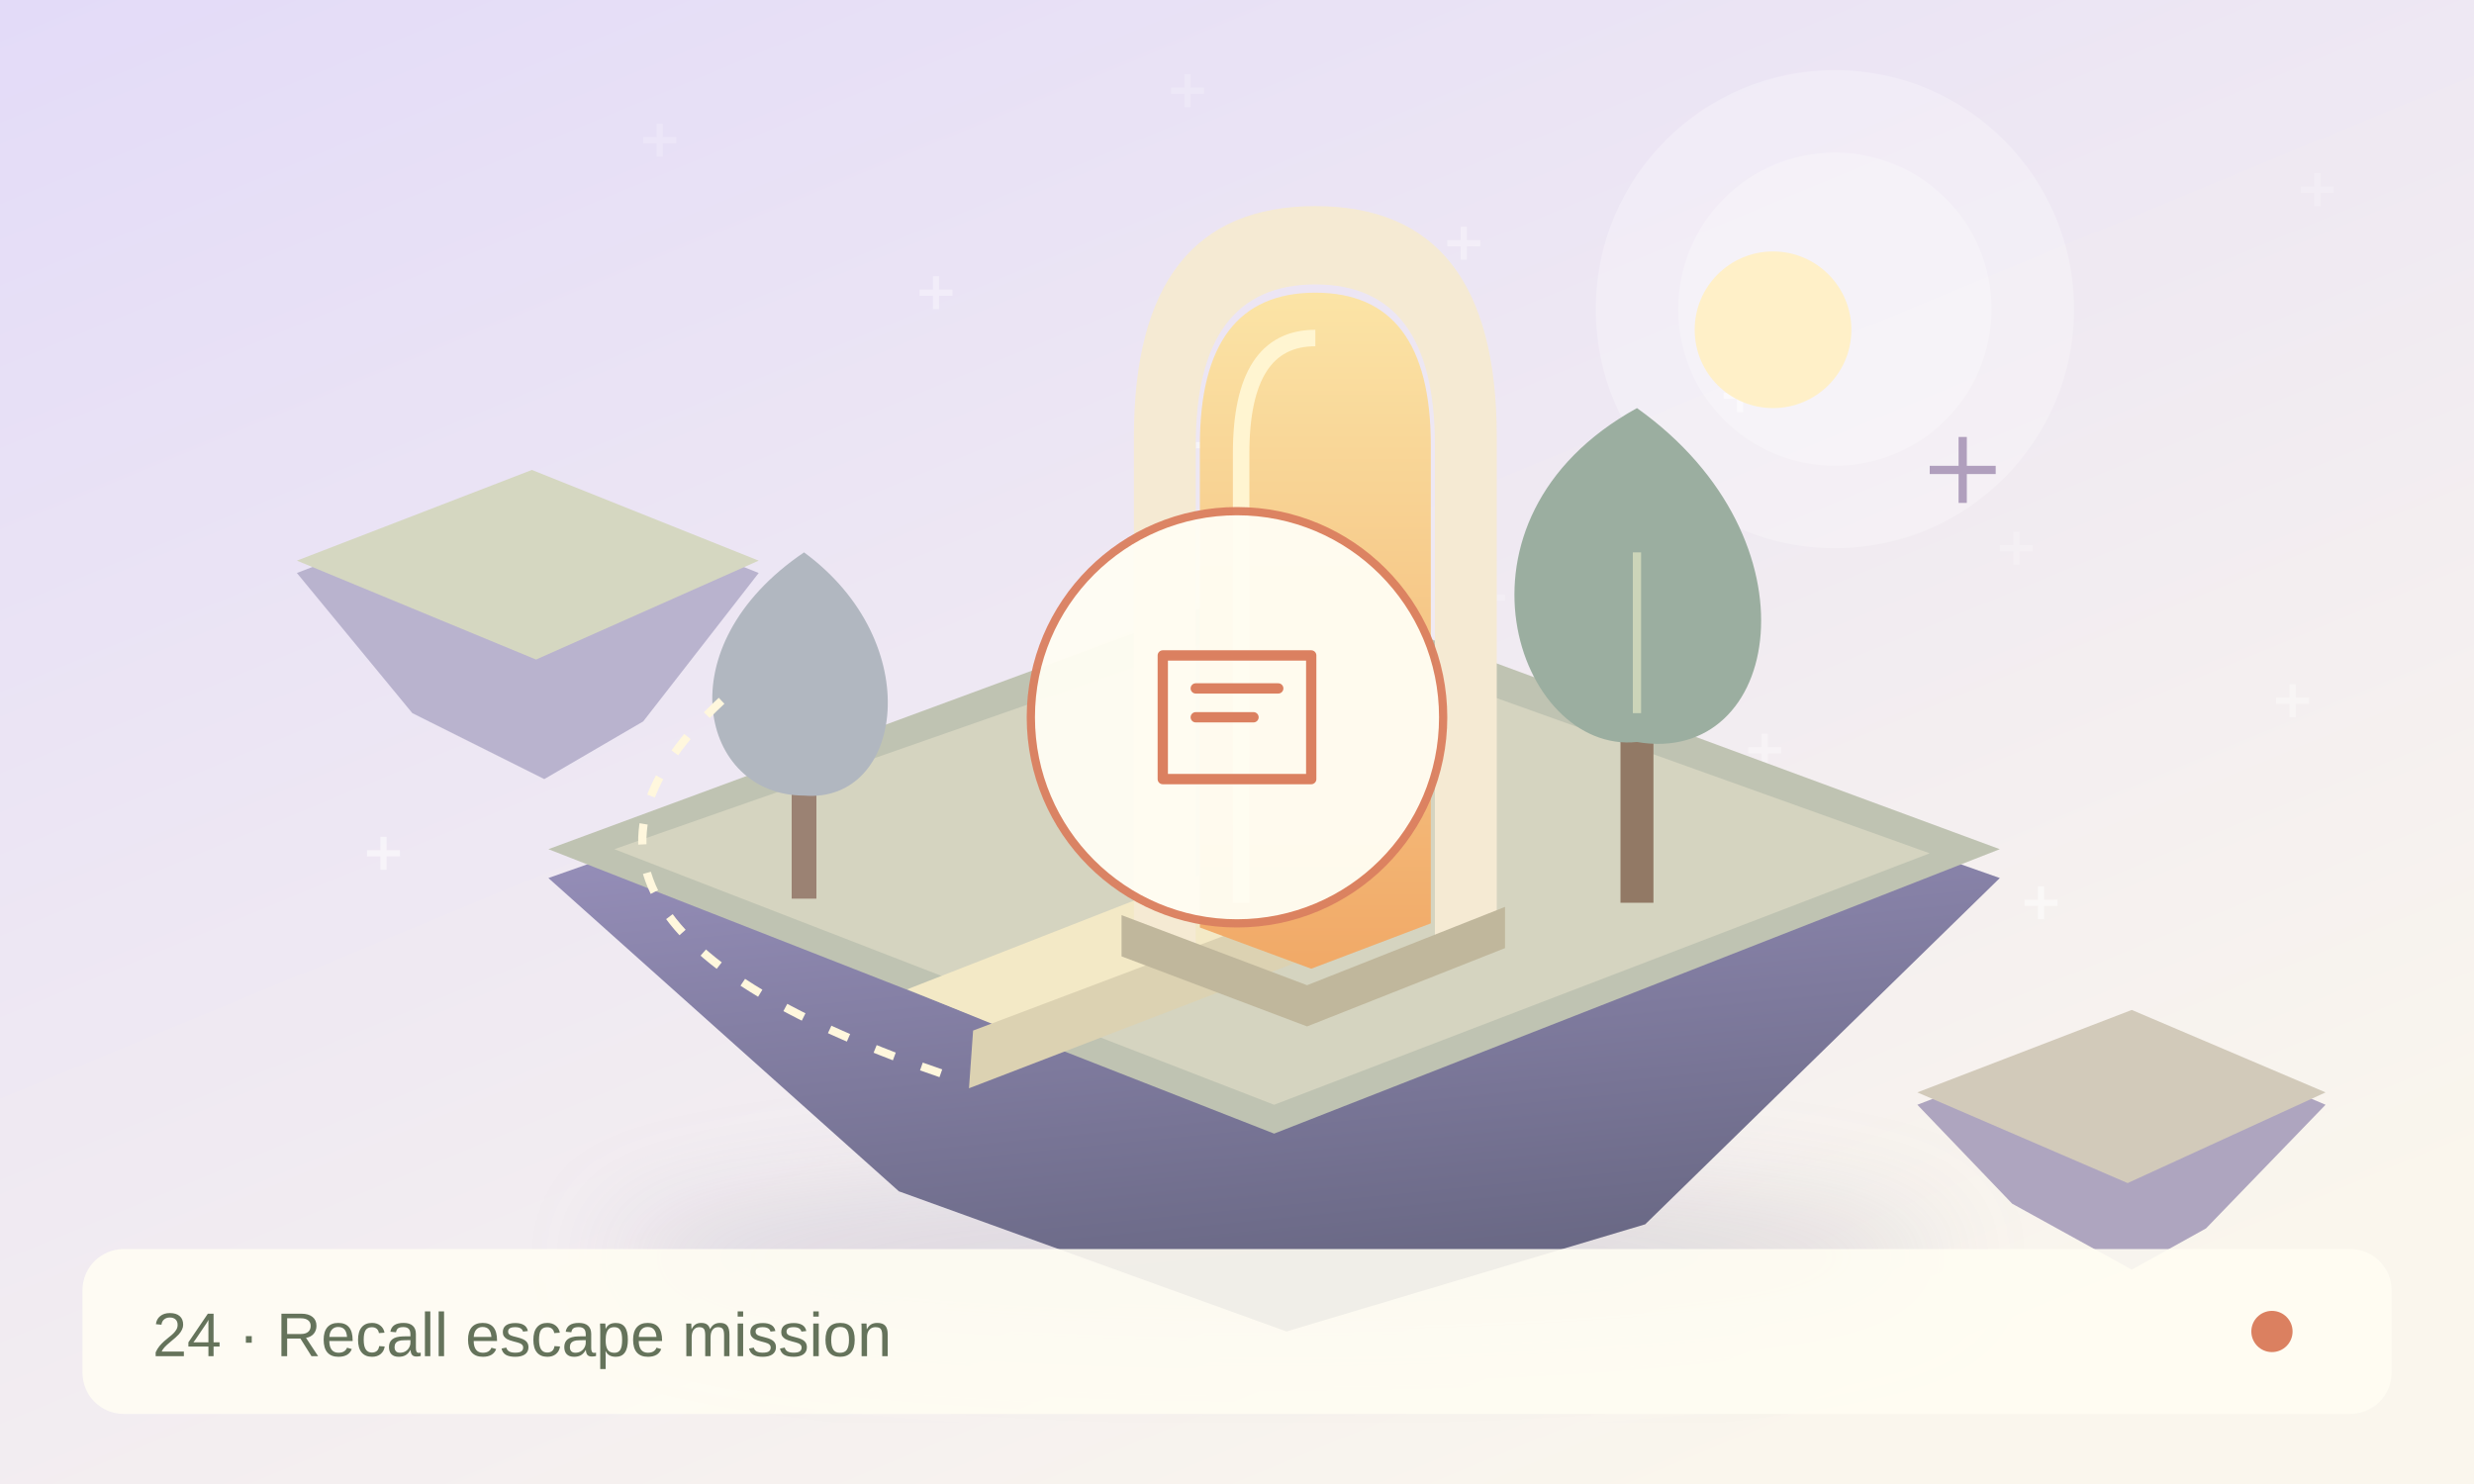
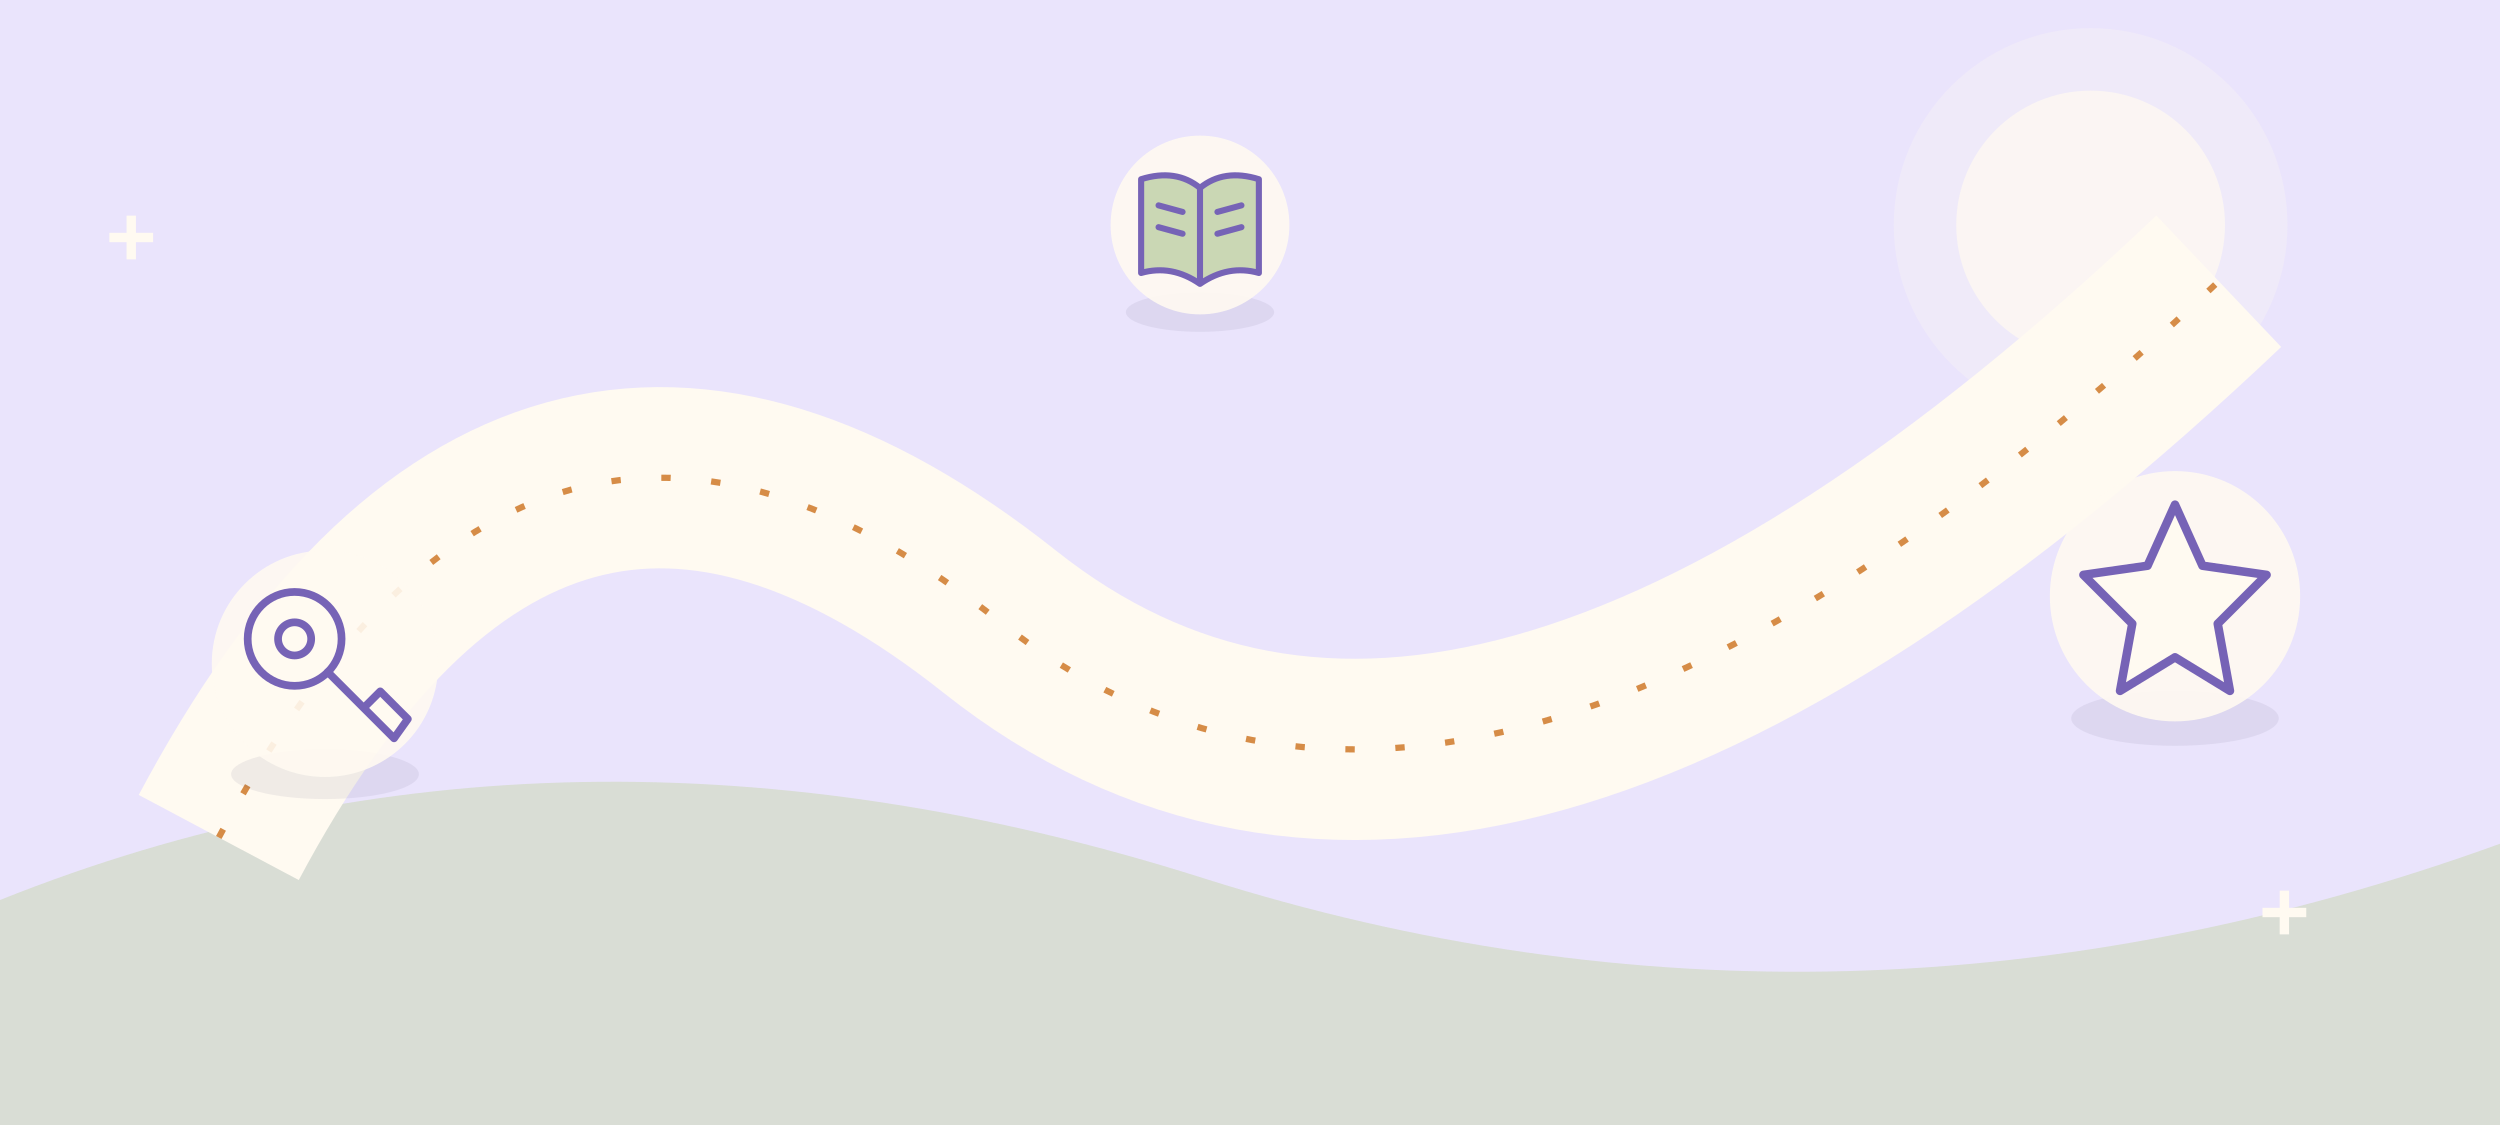
- <svg xmlns="http://www.w3.org/2000/svg" class="world-art " viewBox="0 0 600 360" role="img" aria-label="Recall escape mission: Knowledge opens the next door">
-   <defs>
-     <linearGradient id="_R_0_bg" x2="0.7" y2="1">
-       <stop stop-color="#e3dbf8" />
-       <stop offset="1" stop-color="#faf6ed" />
-     </linearGradient>
-     <linearGradient id="_R_0_stone" x2=".2" y2="1">
-       <stop stop-color="#aaa0d1" />
-       <stop offset="1" stop-color="#686783" />
-     </linearGradient>
-     <linearGradient id="_R_0_portal" x2="0" y2="1">
-       <stop stop-color="#fbe4a6" />
-       <stop offset="1" stop-color="#f1a967" />
-     </linearGradient>
-     <linearGradient id="_R_0_water" x2="0" y2="1">
-       <stop stop-color="#a4d5d5" />
-       <stop offset="1" stop-color="#699fac" />
-     </linearGradient>
-     <filter id="_R_0_shadow" x="-50%" y="-50%" width="200%" height="200%">
-       <feGaussianBlur stdDeviation="12" />
-     </filter>
-   </defs>
-   <rect width="600" height="360" fill="url(#_R_0_bg)" />
-   <circle cx="445" cy="75" r="58" fill="#fff" opacity=".25" />
-   <circle cx="445" cy="75" r="38" fill="#fff" opacity=".25" />
-   <g opacity="0.2" transform="translate(288 22)">
-     <path d="M0-4V4M-4 0H4" stroke="#fff" stroke-width="1.5" />
-   </g>
-   <g opacity="0.36" transform="translate(355 59)">
-     <path d="M0-4V4M-4 0H4" stroke="#fff" stroke-width="1.5" />
-   </g>
-   <g opacity="0.52" transform="translate(422 96)">
-     <path d="M0-4V4M-4 0H4" stroke="#fff" stroke-width="1.5" />
-   </g>
-   <g opacity="0.2" transform="translate(489 133)">
-     <path d="M0-4V4M-4 0H4" stroke="#fff" stroke-width="1.5" />
-   </g>
-   <g opacity="0.36" transform="translate(556 170)">
-     <path d="M0-4V4M-4 0H4" stroke="#fff" stroke-width="1.5" />
-   </g>
-   <g opacity="0.52" transform="translate(93 207)">
-     <path d="M0-4V4M-4 0H4" stroke="#fff" stroke-width="1.5" />
-   </g>
-   <g opacity="0.2" transform="translate(160 34)">
-     <path d="M0-4V4M-4 0H4" stroke="#fff" stroke-width="1.5" />
-   </g>
-   <g opacity="0.36" transform="translate(227 71)">
-     <path d="M0-4V4M-4 0H4" stroke="#fff" stroke-width="1.5" />
-   </g>
-   <g opacity="0.52" transform="translate(294 108)">
-     <path d="M0-4V4M-4 0H4" stroke="#fff" stroke-width="1.5" />
-   </g>
-   <g opacity="0.2" transform="translate(361 145)">
-     <path d="M0-4V4M-4 0H4" stroke="#fff" stroke-width="1.5" />
-   </g>
-   <g opacity="0.36" transform="translate(428 182)">
-     <path d="M0-4V4M-4 0H4" stroke="#fff" stroke-width="1.5" />
-   </g>
-   <g opacity="0.52" transform="translate(495 219)">
-     <path d="M0-4V4M-4 0H4" stroke="#fff" stroke-width="1.5" />
-   </g>
-   <g opacity="0.2" transform="translate(562 46)">
-     <path d="M0-4V4M-4 0H4" stroke="#fff" stroke-width="1.5" />
-   </g>
+ <svg xmlns="http://www.w3.org/2000/svg" class="world-art world-preview " viewBox="0 0 800 360" role="img" aria-label="Recall escape mission: Knowledge opens the next door">
  <g>
-     <ellipse cx="310" cy="305" rx="161" ry="20" fill="#7b779d" opacity=".18" filter="url(#_R_0_shadow)" />
-     <path d="m133 213 176-62 176 62-86 84-87 26-94-34Z" fill="url(#_R_0_stone)" />
-     <path d="m133 206 176-65 176 65-176 69Z" fill="#bfc3b2" />
-     <path d="m149 206 160-56 159 57-159 61Z" fill="#d5d4c0" />
-     <path d="m220 240 92-36 34 12-94 37Z" fill="#f3e9c6" />
-     <path d="m236 250 90-34v13l-91 35" fill="#dcd2b2" />
-     <path d="M275 225V106q0-56 44-56t44 56v115l-15 7V108q0-39-29-39t-29 39v123Z" fill="#f5ead3" />
-     <path d="M291 225V108q0-37 28-37t28 37v116l-29 11Z" fill="url(#_R_0_portal)" />
-     <path d="M301 219V110q0-28 18-28" stroke="#fff5d1" stroke-width="4" fill="none" />
-     <path d="m272 222 45 17 48-19v10l-48 19-45-17Z" fill="#c0b79c" />
-     <g transform="translate(397 165)">
-       <path d="M0 0v54" stroke="#927965" stroke-width="8" />
-       <path d="M0-66C-49-39-29 18 0 15 35 21 45-34 0-66Z" fill="#9baea0" />
-       <path d="M0-31V8" stroke="#ccd5b9" stroke-width="2" />
+     <rect width="800" height="360" fill="#eae4fc" />
+     <circle cx="669" cy="72" r="43" fill="#fffaf1" opacity=".7" />
+     <circle cx="669" cy="72" r="63" fill="#fffaf1" opacity=".25" />
+     <path d="M0 288Q180 216 385 281T800 270V360H0Z" fill="#cad7b4" opacity=".55" />
+     <path d="M70 268Q170 80 320 199T710 90" stroke="#fffaf1" stroke-width="58" fill="none" />
+     <path d="M70 268Q170 80 320 199T710 90" stroke="#d68c47" stroke-width="2" stroke-dasharray="3 13" fill="none" />
+     <g transform="translate(104 212.4) scale(0.8837209)">
+       <ellipse cy="40" rx="34" ry="9" fill="#443e66" opacity=".08" />
+       <circle r="41" fill="#fffaf1" opacity=".9" />
+       <g stroke="#7663b6" stroke-width="2.8" stroke-linecap="round" stroke-linejoin="round" fill="#fffaf1">
+         <circle cx="-11" cy="-9" r="17" />
+         <circle cx="-11" cy="-9" r="6" />
+         <path d="M1 3L25 27L30 20L20 10L14 16" />
+       </g>
    </g>
-     <g transform="translate(195 183)">
-       <path d="M0 0v35" stroke="#9b8273" stroke-width="6" />
-       <path d="M0-49C-34-26-25 10 0 10 24 12 30-27 0-49Z" fill="#b1b7c0" />
+     <g transform="translate(384 72) scale(0.6976744)">
+       <ellipse cy="40" rx="34" ry="9" fill="#443e66" opacity=".08" />
+       <circle r="41" fill="#fffaf1" opacity=".9" />
+       <g stroke="#7663b6" stroke-width="2.8" stroke-linecap="round" stroke-linejoin="round" fill="#cad7b4">
+         <path d="M-27-21Q-11-26 0-17Q11-26 27-21V22Q13 18 0 27Q-13 18-27 22ZM0-17V27M-19-9L-8-6M8-6L19-9M-19 1L-8 4M8 4L19 1" />
+       </g>
    </g>
-     <path d="m72 139 57-22 55 22-28 36-24 14-32-16Z" fill="#b9b3ce" />
-     <path d="m72 136 57-22 55 22-54 24Z" fill="#d5d7c1" />
-     <path d="m465 268 52-20 47 20-29 30-18 10-29-16Z" fill="#aea5bf" />
-     <path d="m465 265 52-20 47 20-48 22Z" fill="#d2caba" />
-     <path d="M175 170q-57 53 55 91" stroke="#fff7dd" stroke-width="2" stroke-dasharray="5 7" fill="none" />
-     <circle cx="430" cy="80" r="19" fill="#fff0c8" />
-     <path d="M476 106v16m-8-8h16" stroke="#b09fbd" stroke-width="2" />
-   </g>
-   <g transform="translate(300 174)">
-     <circle r="50" fill="#fffdf2" stroke="#db8060" stroke-width="2" opacity=".96" />
-     <g stroke="#db8060" stroke-width="2.5" fill="none" stroke-linecap="round" stroke-linejoin="round">
-       <path d="M-18-15h36v30h-36Z M-10-7h20 M-10 0h14" />
+     <g transform="translate(696 190.8) scale(0.9767442)">
+       <ellipse cy="40" rx="34" ry="9" fill="#443e66" opacity=".08" />
+       <circle r="41" fill="#fffaf1" opacity=".9" />
+       <g stroke="#7663b6" stroke-width="2.8" stroke-linecap="round" stroke-linejoin="round" fill="#fffaf1">
+         <path d="M0-30L9-10L30-7L14 9L18 31L0 20L-18 31L-14 9L-30-7L-9-10Z" />
+       </g>
    </g>
-   </g>
-   <g>
-     <rect x="20" y="303" width="560" height="40" rx="10" fill="#fffdf3" opacity=".9" />
-     <text x="37" y="329" font-family="Arial,sans-serif" font-size="15" fill="#65735b">24 · Recall escape mission</text>
-     <circle cx="551" cy="323" r="5" fill="#db8060" />
+     <path d="M42 69v14M35 76h14M731 285v14M724 292h14" stroke="#fffaf1" stroke-width="3" />
  </g>
</svg>
